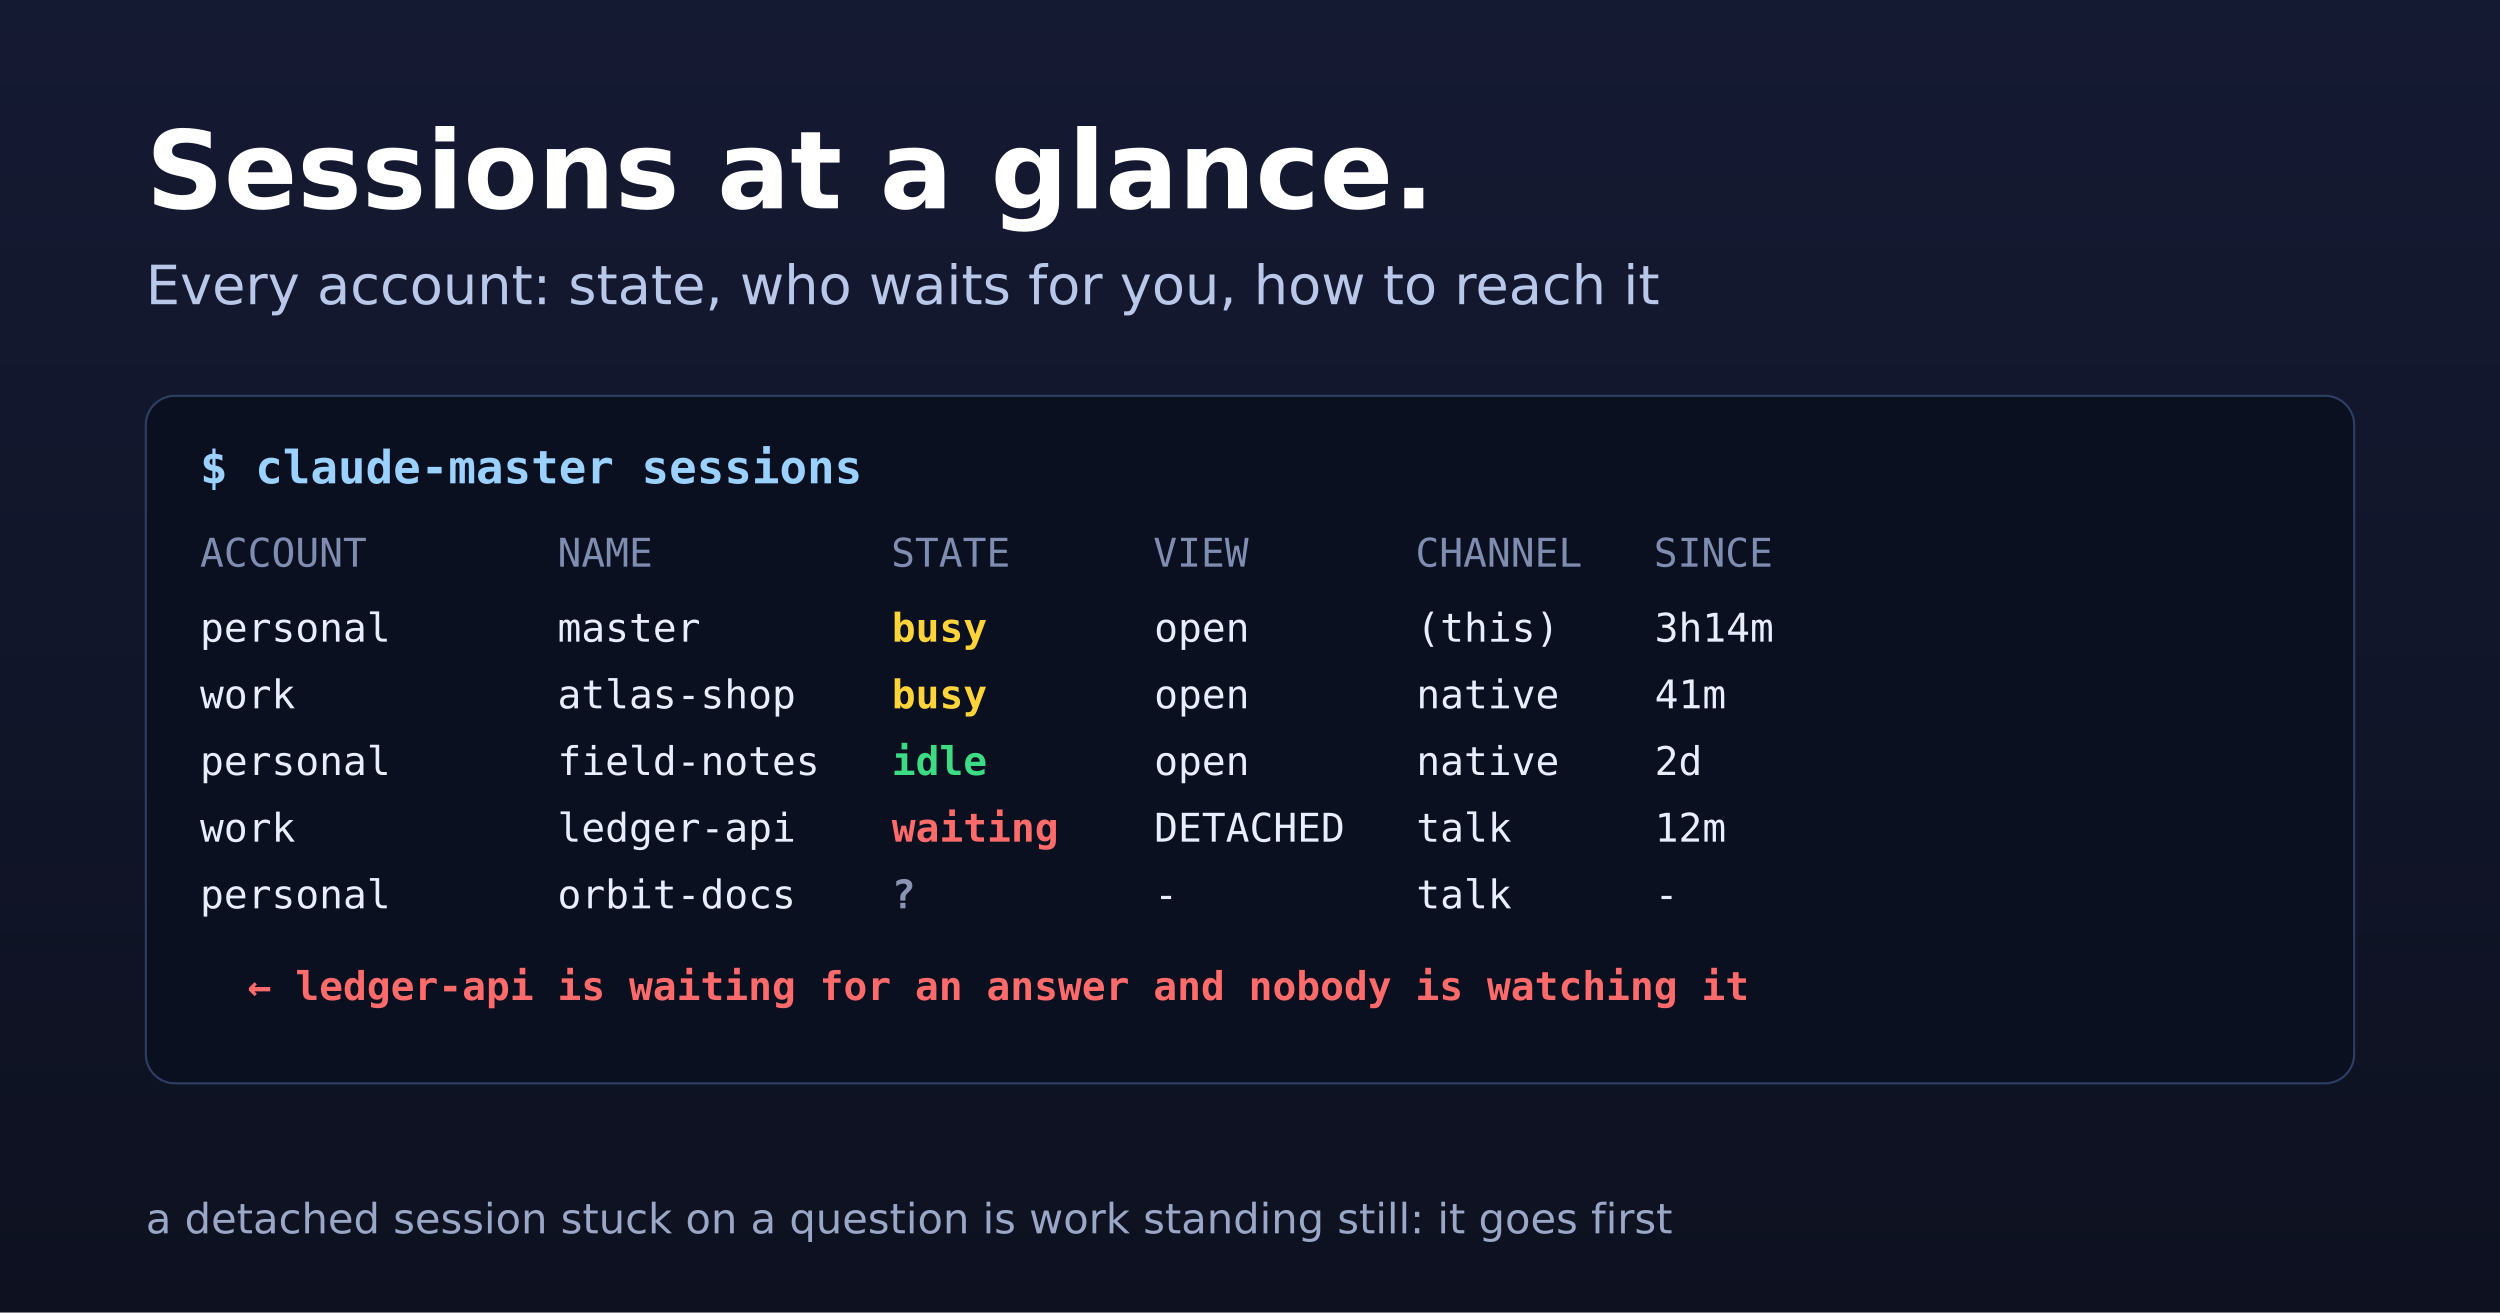
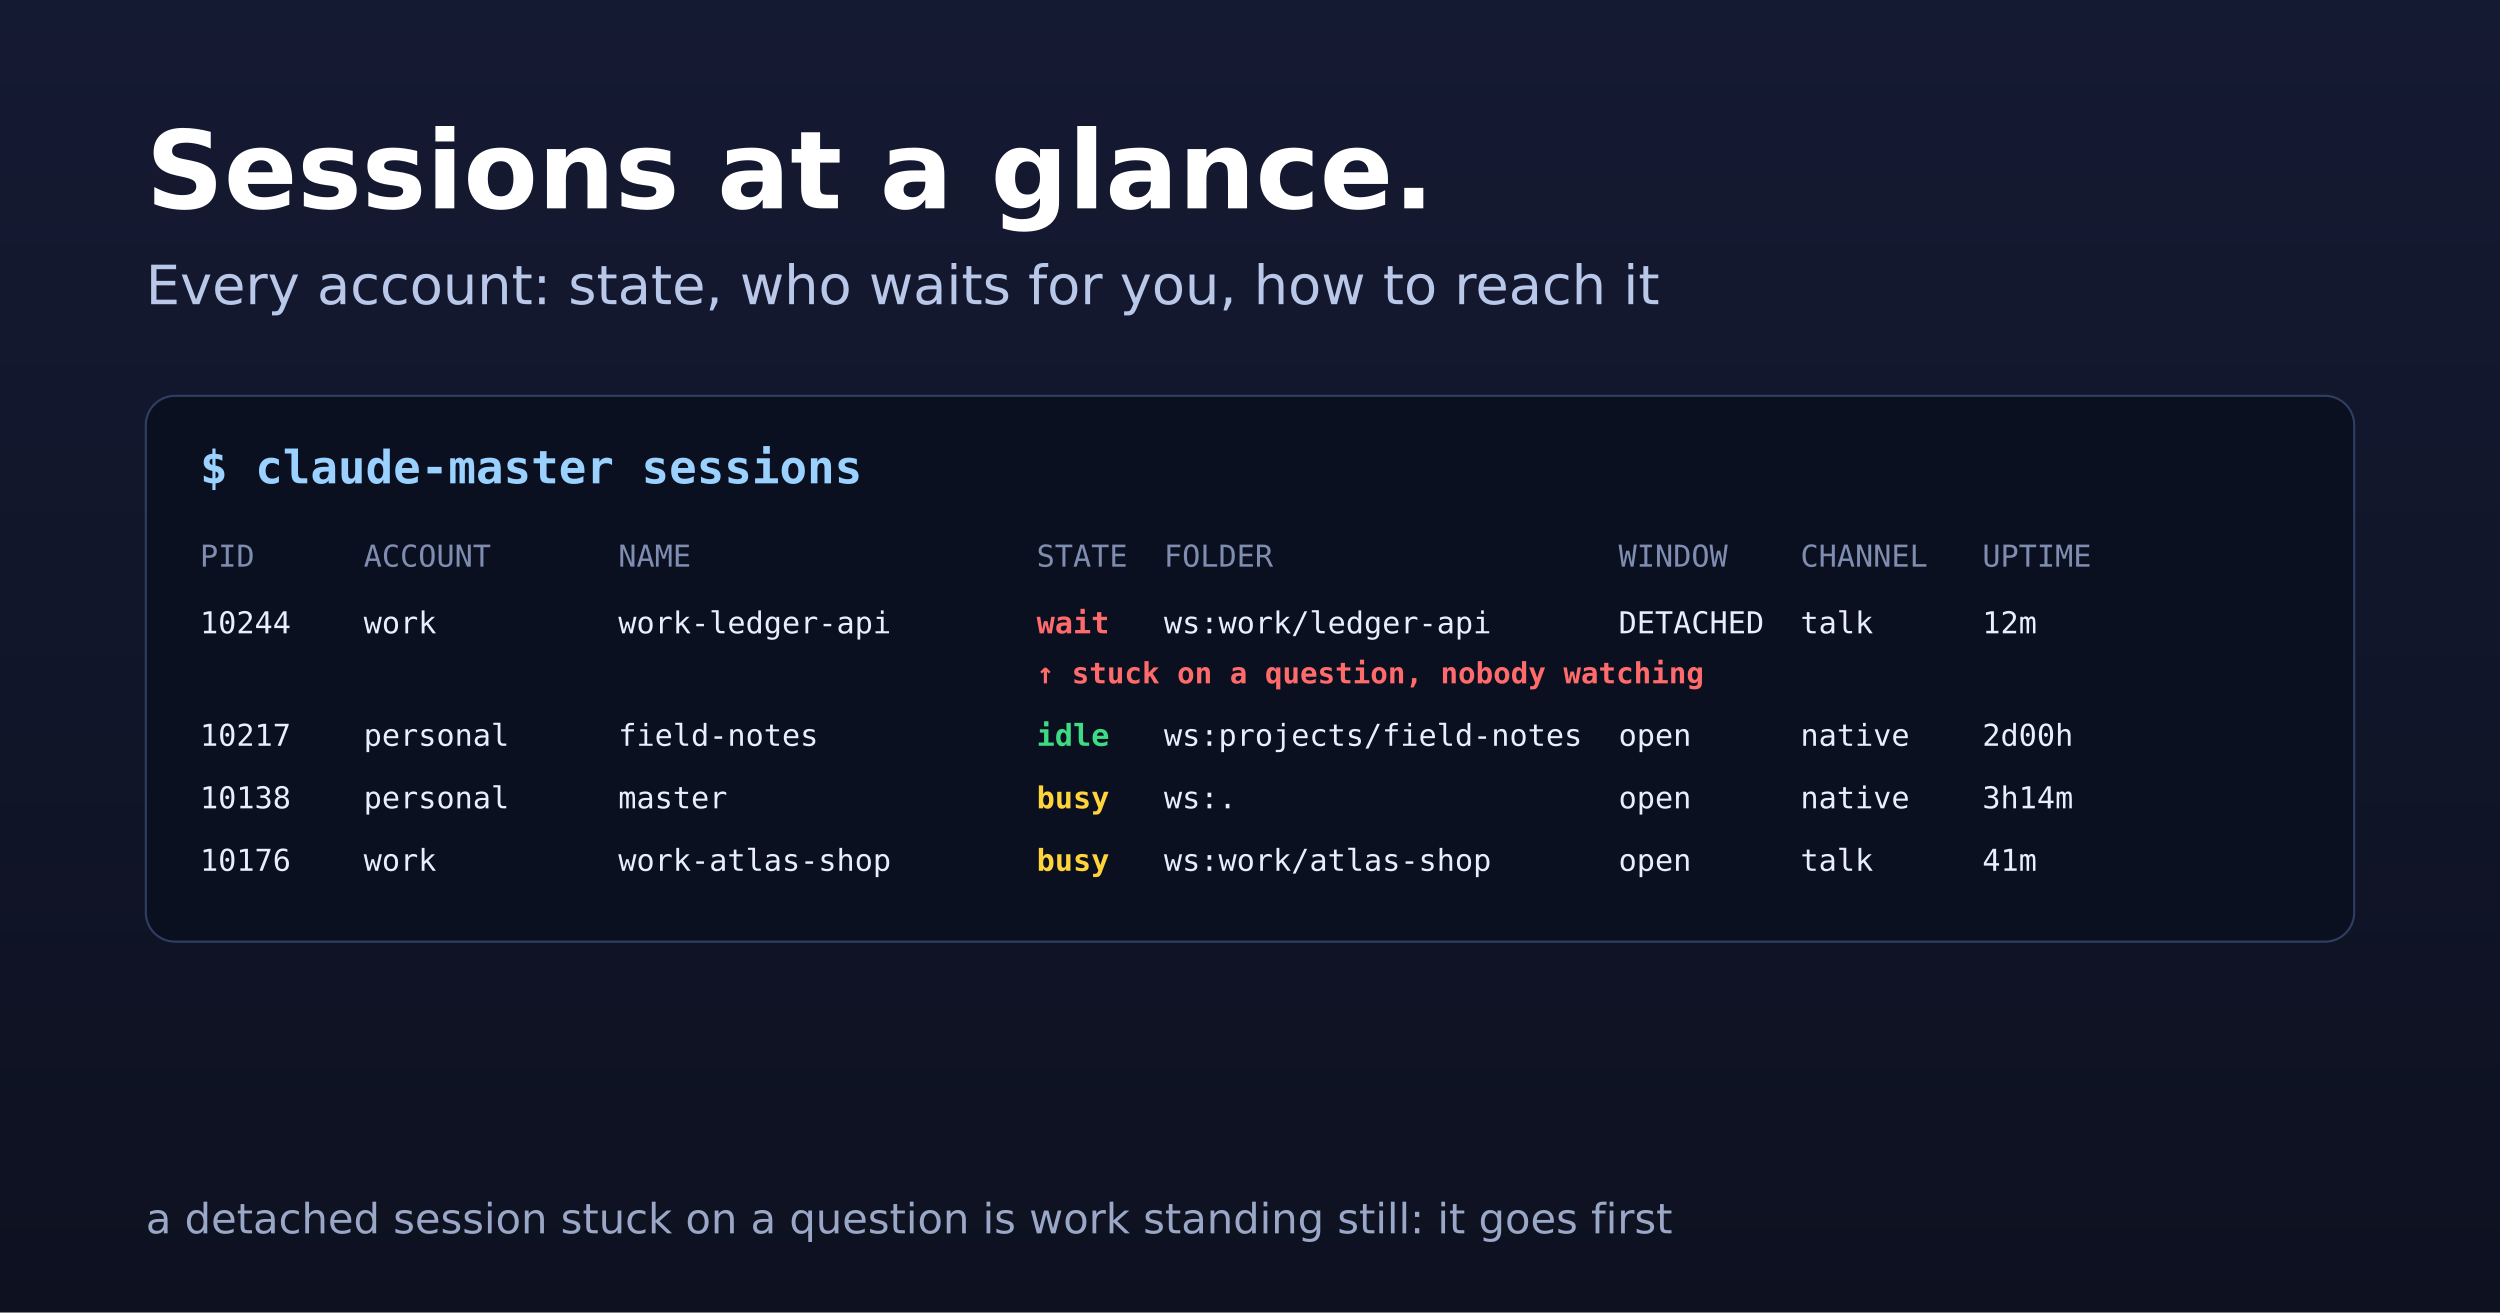
<svg xmlns="http://www.w3.org/2000/svg" width="1200" height="630" viewBox="0 0 1200 630" font-family="'DejaVu Sans',Helvetica,Arial,sans-serif" xml:space="preserve">
  <defs>
    <linearGradient id="bg" x1="0" y1="0" x2="0" y2="1">
      <stop offset="0" stop-color="#151a33" />
      <stop offset="1" stop-color="#0d1120" />
    </linearGradient>
    <marker id="m" markerWidth="7" markerHeight="7" refX="5" refY="3.5" orient="auto" markerUnits="strokeWidth">
      <path d="M0,0 L7,3.5 L0,7 z" fill="#3ddc84" />
    </marker>
    <clipPath id="round">
      <circle cx="0" cy="0" r="132" />
    </clipPath>
  </defs>
  <rect width="1200" height="630" fill="url(#bg)" />
  <text x="70" y="100" fill="#ffffff" font-size="52" font-weight="800" text-anchor="start">Sessions at a glance.</text>
  <text x="70" y="146" fill="#b9c7e8" font-size="26" font-weight="500" text-anchor="start">Every account: state, who waits for you, how to reach it</text>
-   <rect x="70" y="190" width="1060" height="330" rx="14" fill="#0b1020" stroke="#2f3f63" />
+   <rect x="70" y="190" width="1060" height="262" rx="14" fill="#0b1020" stroke="#2f3f63" />
  <text x="96" y="232" fill="#9ad1ff" font-size="22" font-weight="700" font-family="'DejaVu Sans Mono',Menlo,monospace" text-anchor="start">$ claude-master sessions</text>
-   <text x="96" y="272" fill="#7f8db0" font-size="19" font-weight="500" font-family="'DejaVu Sans Mono',Menlo,monospace" text-anchor="start">ACCOUNT        NAME          STATE      VIEW       CHANNEL   SINCE</text>
-   <text x="96" y="308" fill="#e8eefc" font-size="19" font-weight="500" font-family="'DejaVu Sans Mono',Menlo,monospace" text-anchor="start">personal       master        </text>
-   <text x="428.05" y="308" fill="#ffd43b" font-size="19" font-weight="700" font-family="'DejaVu Sans Mono',Menlo,monospace" text-anchor="start">busy      </text>
-   <text x="554.0" y="308" fill="#e8eefc" font-size="19" font-weight="500" font-family="'DejaVu Sans Mono',Menlo,monospace" text-anchor="start">open       (this)    3h14m</text>
-   <text x="96" y="340" fill="#e8eefc" font-size="19" font-weight="500" font-family="'DejaVu Sans Mono',Menlo,monospace" text-anchor="start">work           atlas-shop    </text>
-   <text x="428.05" y="340" fill="#ffd43b" font-size="19" font-weight="700" font-family="'DejaVu Sans Mono',Menlo,monospace" text-anchor="start">busy      </text>
-   <text x="554.0" y="340" fill="#e8eefc" font-size="19" font-weight="500" font-family="'DejaVu Sans Mono',Menlo,monospace" text-anchor="start">open       native    41m</text>
-   <text x="96" y="372" fill="#e8eefc" font-size="19" font-weight="500" font-family="'DejaVu Sans Mono',Menlo,monospace" text-anchor="start">personal       field-notes   </text>
-   <text x="428.05" y="372" fill="#3ddc84" font-size="19" font-weight="700" font-family="'DejaVu Sans Mono',Menlo,monospace" text-anchor="start">idle      </text>
-   <text x="554.0" y="372" fill="#e8eefc" font-size="19" font-weight="500" font-family="'DejaVu Sans Mono',Menlo,monospace" text-anchor="start">open       native    2d</text>
-   <text x="96" y="404" fill="#e8eefc" font-size="19" font-weight="500" font-family="'DejaVu Sans Mono',Menlo,monospace" text-anchor="start">work           ledger-api    </text>
-   <text x="428.05" y="404" fill="#ff6b6b" font-size="19" font-weight="700" font-family="'DejaVu Sans Mono',Menlo,monospace" text-anchor="start">waiting   </text>
-   <text x="554.0" y="404" fill="#e8eefc" font-size="19" font-weight="500" font-family="'DejaVu Sans Mono',Menlo,monospace" text-anchor="start">DETACHED   talk      12m</text>
-   <text x="96" y="436" fill="#e8eefc" font-size="19" font-weight="500" font-family="'DejaVu Sans Mono',Menlo,monospace" text-anchor="start">personal       orbit-docs    </text>
-   <text x="428.05" y="436" fill="#8a94b3" font-size="19" font-weight="700" font-family="'DejaVu Sans Mono',Menlo,monospace" text-anchor="start">?         </text>
-   <text x="554.0" y="436" fill="#e8eefc" font-size="19" font-weight="500" font-family="'DejaVu Sans Mono',Menlo,monospace" text-anchor="start">-          talk      -</text>
-   <text x="96" y="480" fill="#ff6b6b" font-size="19" font-weight="600" font-family="'DejaVu Sans Mono',Menlo,monospace" text-anchor="start">  ← ledger-api is waiting for an answer and nobody is watching it</text>
+   <text x="96" y="272" fill="#7f8db0" font-size="14.5" font-weight="500" font-family="'DejaVu Sans Mono',Menlo,monospace" text-anchor="start">PID      ACCOUNT       NAME                   </text>
+   <text x="497.58" y="272" fill="#7f8db0" font-size="14.5" font-weight="500" font-family="'DejaVu Sans Mono',Menlo,monospace" text-anchor="start">STATE </text>
+   <text x="558.69" y="272" fill="#7f8db0" font-size="14.5" font-weight="500" font-family="'DejaVu Sans Mono',Menlo,monospace" text-anchor="start">FOLDER                   WINDOW    CHANNEL   UPTIME</text>
+   <text x="96" y="304" fill="#e8eefc" font-size="14.5" font-weight="500" font-family="'DejaVu Sans Mono',Menlo,monospace" text-anchor="start">10244    work          work-ledger-api        </text>
+   <text x="497.58" y="304" fill="#ff6b6b" font-size="14.5" font-weight="700" font-family="'DejaVu Sans Mono',Menlo,monospace" text-anchor="start">wait  </text>
+   <text x="558.69" y="304" fill="#e8eefc" font-size="14.5" font-weight="500" font-family="'DejaVu Sans Mono',Menlo,monospace" text-anchor="start">ws:work/ledger-api       DETACHED  talk      12m</text>
+   <text x="497.58" y="328" fill="#ff6b6b" font-size="14" font-weight="600" font-family="'DejaVu Sans Mono',Menlo,monospace" text-anchor="start">↑ stuck on a question, nobody watching</text>
+   <text x="96" y="358" fill="#e8eefc" font-size="14.5" font-weight="500" font-family="'DejaVu Sans Mono',Menlo,monospace" text-anchor="start">10217    personal      field-notes            </text>
+   <text x="497.58" y="358" fill="#3ddc84" font-size="14.5" font-weight="700" font-family="'DejaVu Sans Mono',Menlo,monospace" text-anchor="start">idle  </text>
+   <text x="558.69" y="358" fill="#e8eefc" font-size="14.5" font-weight="500" font-family="'DejaVu Sans Mono',Menlo,monospace" text-anchor="start">ws:projects/field-notes  open      native    2d00h</text>
+   <text x="96" y="388" fill="#e8eefc" font-size="14.5" font-weight="500" font-family="'DejaVu Sans Mono',Menlo,monospace" text-anchor="start">10138    personal      master                 </text>
+   <text x="497.58" y="388" fill="#ffd43b" font-size="14.5" font-weight="700" font-family="'DejaVu Sans Mono',Menlo,monospace" text-anchor="start">busy  </text>
+   <text x="558.69" y="388" fill="#e8eefc" font-size="14.5" font-weight="500" font-family="'DejaVu Sans Mono',Menlo,monospace" text-anchor="start">ws:.                     open      native    3h14m</text>
+   <text x="96" y="418" fill="#e8eefc" font-size="14.5" font-weight="500" font-family="'DejaVu Sans Mono',Menlo,monospace" text-anchor="start">10176    work          work-atlas-shop        </text>
+   <text x="497.58" y="418" fill="#ffd43b" font-size="14.5" font-weight="700" font-family="'DejaVu Sans Mono',Menlo,monospace" text-anchor="start">busy  </text>
+   <text x="558.69" y="418" fill="#e8eefc" font-size="14.5" font-weight="500" font-family="'DejaVu Sans Mono',Menlo,monospace" text-anchor="start">ws:work/atlas-shop       open      talk      41m</text>
  <text x="70" y="592" fill="#9aa7c7" font-size="20" font-weight="500" text-anchor="start">a detached session stuck on a question is work standing still: it goes first</text>
</svg>
